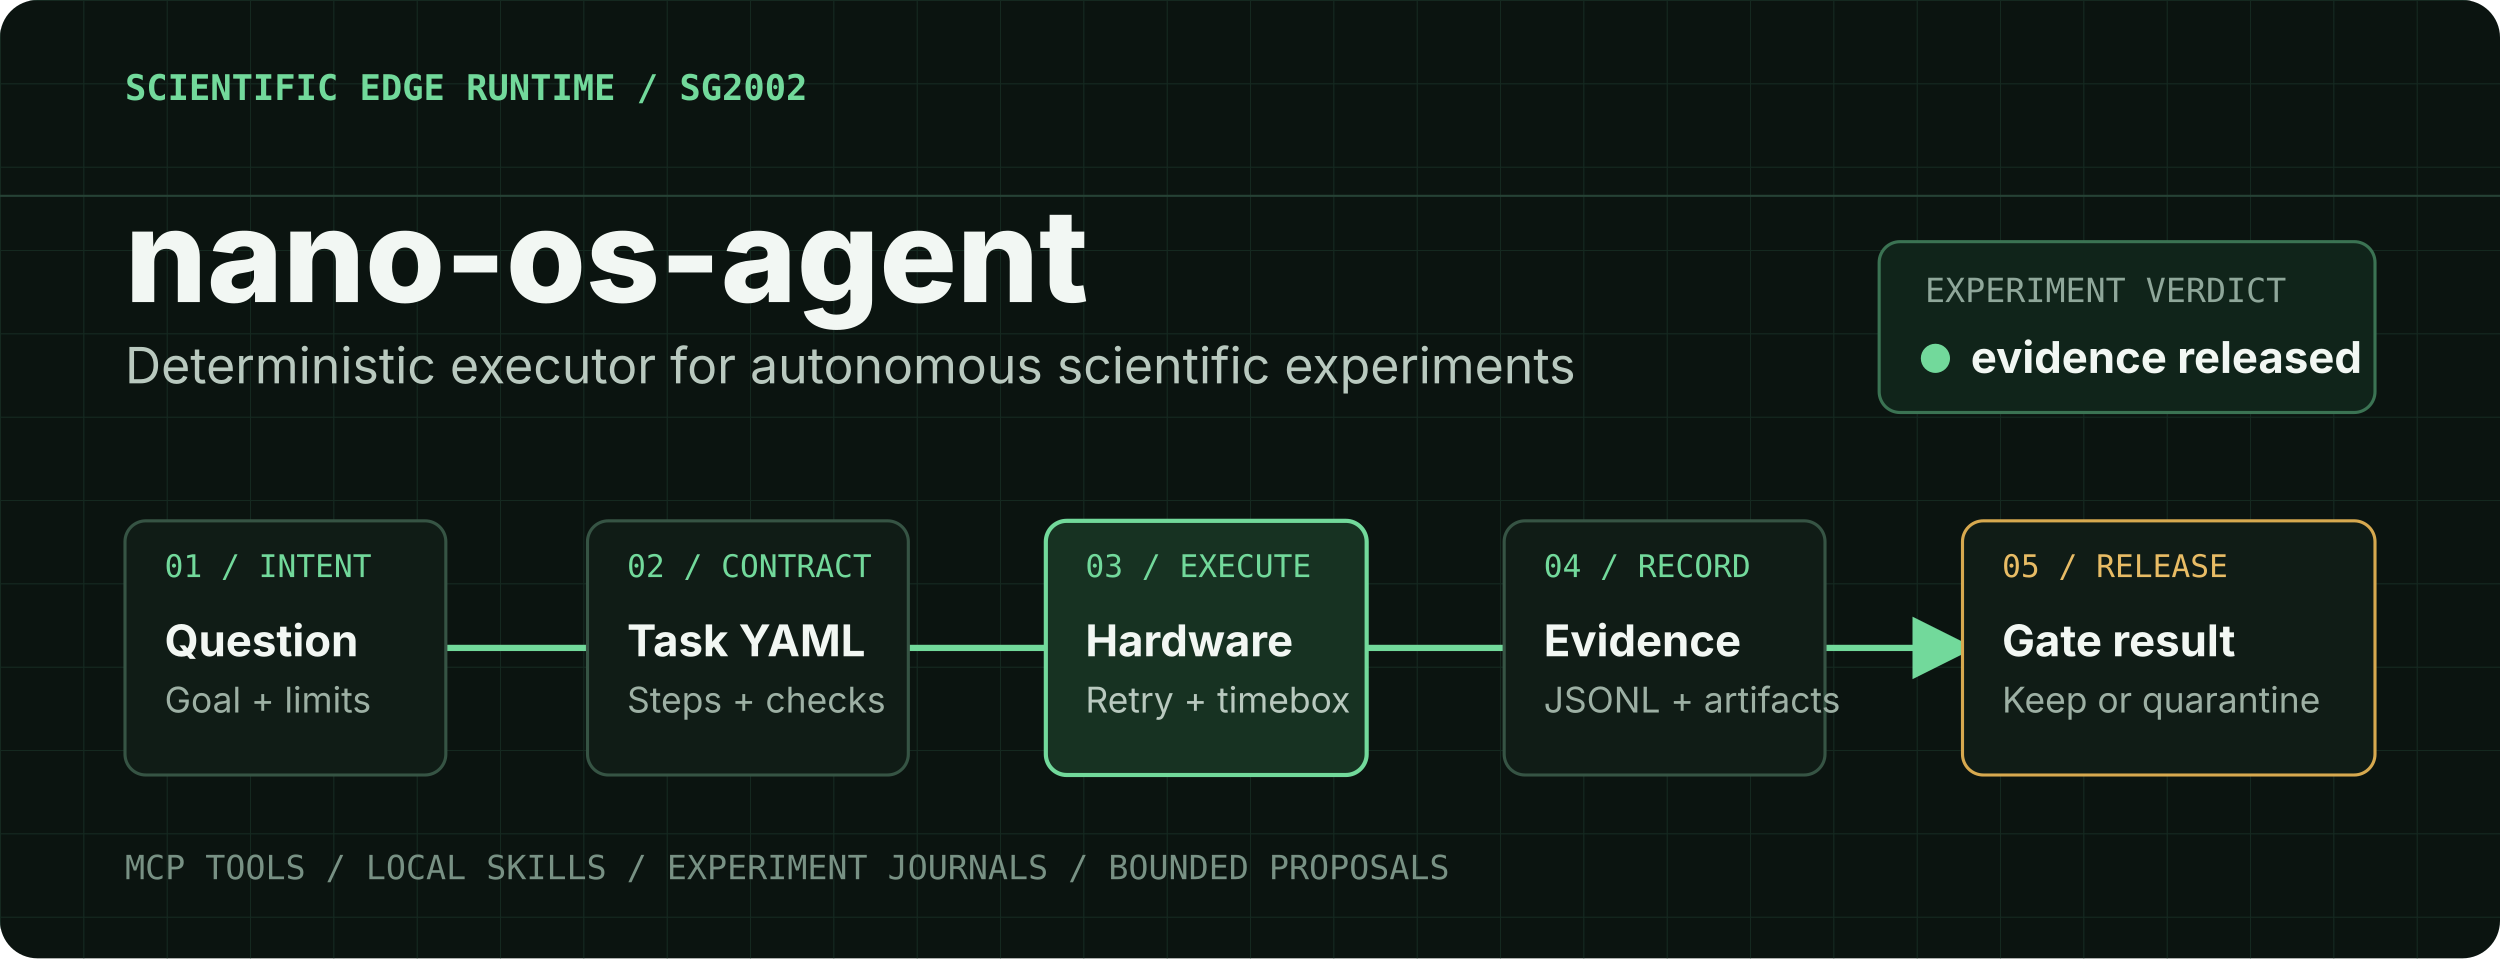
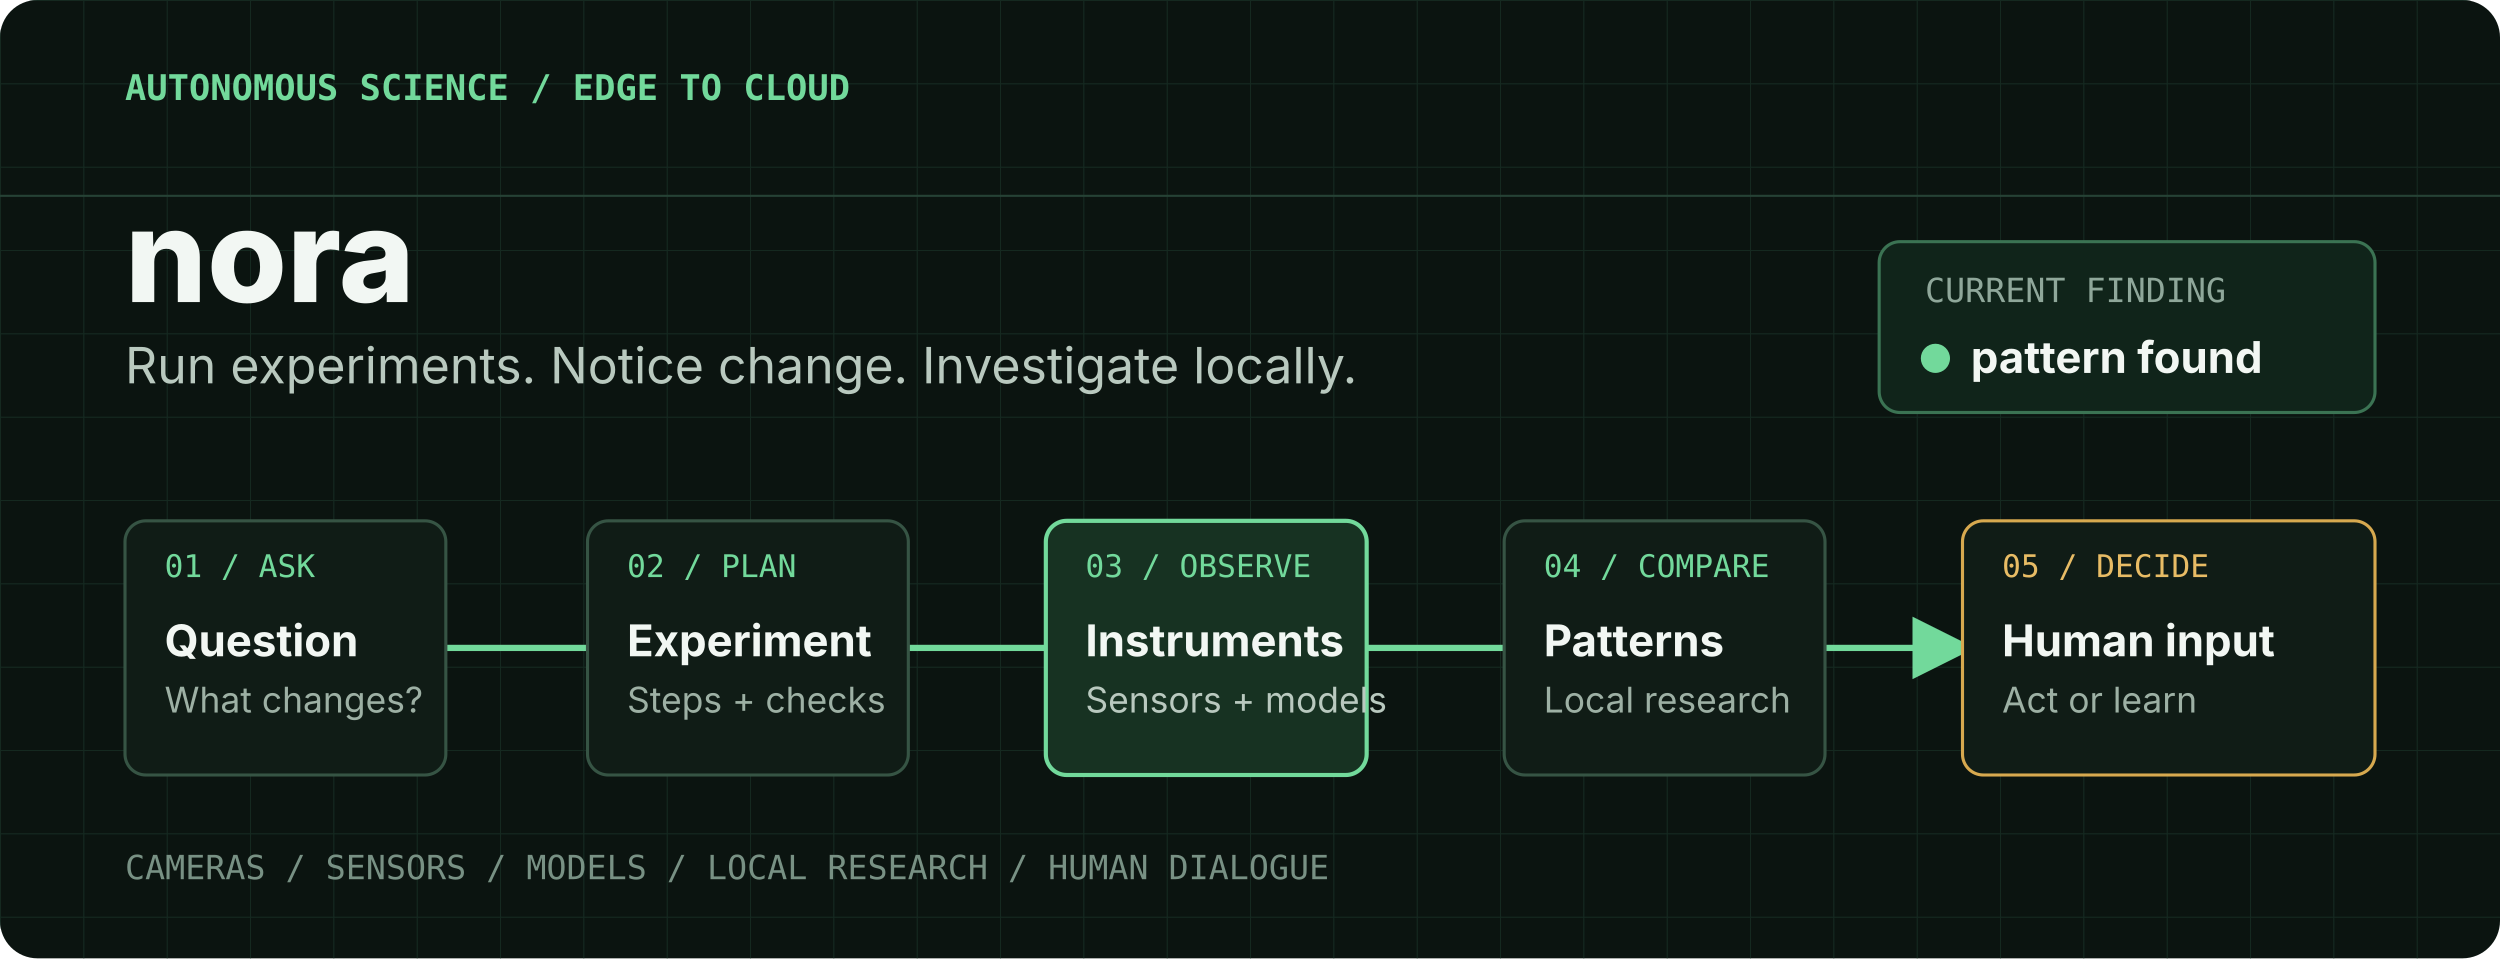
<svg xmlns="http://www.w3.org/2000/svg" viewBox="0 0 1200 460" role="img" aria-labelledby="title desc">
  <defs>
    <pattern id="grid" width="40" height="40" patternUnits="userSpaceOnUse">
      <path d="M 40 0 L 0 0 0 40" fill="none" stroke="#193127" stroke-width="1" />
    </pattern>
    <marker id="arrow" markerWidth="10" markerHeight="10" refX="8" refY="5" orient="auto" markerUnits="strokeWidth">
      <path d="M0,0 L10,5 L0,10 Z" fill="#72d99b" />
    </marker>
  </defs>
  <rect width="1200" height="460" rx="18" fill="#0b1410" />
  <rect width="1200" height="460" rx="18" fill="url(#grid)" opacity="0.72" />
  <path d="M0 94 H1200" stroke="#264235" stroke-width="1" />
-   <text x="60" y="48" fill="#72d99b" font-family="ui-monospace, SFMono-Regular, Menlo, Consolas, monospace" font-size="17" font-weight="700">SCIENTIFIC EDGE RUNTIME / SG2002</text>
-   <text x="60" y="145" fill="#f2f7f3" font-family="Inter, ui-sans-serif, system-ui, -apple-system, BlinkMacSystemFont, Segoe UI, sans-serif" font-size="62" font-weight="760">nano-os-agent</text>
-   <text x="60" y="184" fill="#b9c9bf" font-family="Inter, ui-sans-serif, system-ui, -apple-system, BlinkMacSystemFont, Segoe UI, sans-serif" font-size="24">Deterministic executor for autonomous scientific experiments</text>
+   <text x="60" y="48" fill="#72d99b" font-family="ui-monospace, SFMono-Regular, Menlo, Consolas, monospace" font-size="17" font-weight="700">AUTONOMOUS SCIENCE / EDGE TO CLOUD</text>
+   <text x="60" y="145" fill="#f2f7f3" font-family="Inter, ui-sans-serif, system-ui, -apple-system, BlinkMacSystemFont, Segoe UI, sans-serif" font-size="62" font-weight="760">nora</text>
+   <text x="60" y="184" fill="#b9c9bf" font-family="Inter, ui-sans-serif, system-ui, -apple-system, BlinkMacSystemFont, Segoe UI, sans-serif" font-size="24">Run experiments. Notice change. Investigate locally.</text>
  <rect x="902" y="116" width="238" height="82" rx="10" fill="#10241a" stroke="#3b7353" stroke-width="1.5" />
-   <text x="924" y="145" fill="#8fa79a" font-family="ui-monospace, SFMono-Regular, Menlo, Consolas, monospace" font-size="16">EXPERIMENT VERDICT</text>
+   <text x="924" y="145" fill="#8fa79a" font-family="ui-monospace, SFMono-Regular, Menlo, Consolas, monospace" font-size="16">CURRENT FINDING</text>
  <circle cx="929" cy="172" r="7" fill="#72d99b" />
-   <text x="946" y="179" fill="#f2f7f3" font-family="Inter, ui-sans-serif, system-ui, sans-serif" font-size="21" font-weight="700">evidence released</text>
+   <text x="946" y="179" fill="#f2f7f3" font-family="Inter, ui-sans-serif, system-ui, sans-serif" font-size="21" font-weight="700">pattern found</text>
  <path d="M213 311 H282 M434 311 H502 M654 311 H722 M874 311 H942" fill="none" stroke="#72d99b" stroke-width="3" marker-end="url(#arrow)" />
  <g>
    <rect x="60" y="250" width="154" height="122" rx="10" fill="#101c16" stroke="#365444" stroke-width="1.5" />
-     <text x="79" y="277" fill="#72d99b" font-family="ui-monospace, SFMono-Regular, Menlo, Consolas, monospace" font-size="15">01 / INTENT</text>
+     <text x="79" y="277" fill="#72d99b" font-family="ui-monospace, SFMono-Regular, Menlo, Consolas, monospace" font-size="15">01 / ASK</text>
    <text x="79" y="315" fill="#f2f7f3" font-family="Inter, ui-sans-serif, system-ui, sans-serif" font-size="21" font-weight="700">Question</text>
-     <text x="79" y="342" fill="#9db0a4" font-family="Inter, ui-sans-serif, system-ui, sans-serif" font-size="17">Goal + limits</text>
+     <text x="79" y="342" fill="#9db0a4" font-family="Inter, ui-sans-serif, system-ui, sans-serif" font-size="17">What changes?</text>
  </g>
  <g>
    <rect x="282" y="250" width="154" height="122" rx="10" fill="#101c16" stroke="#365444" stroke-width="1.5" />
-     <text x="301" y="277" fill="#72d99b" font-family="ui-monospace, SFMono-Regular, Menlo, Consolas, monospace" font-size="15">02 / CONTRACT</text>
-     <text x="301" y="315" fill="#f2f7f3" font-family="Inter, ui-sans-serif, system-ui, sans-serif" font-size="21" font-weight="700">Task YAML</text>
+     <text x="301" y="277" fill="#72d99b" font-family="ui-monospace, SFMono-Regular, Menlo, Consolas, monospace" font-size="15">02 / PLAN</text>
+     <text x="301" y="315" fill="#f2f7f3" font-family="Inter, ui-sans-serif, system-ui, sans-serif" font-size="21" font-weight="700">Experiment</text>
    <text x="301" y="342" fill="#9db0a4" font-family="Inter, ui-sans-serif, system-ui, sans-serif" font-size="17">Steps + checks</text>
  </g>
  <g>
    <rect x="502" y="250" width="154" height="122" rx="10" fill="#173222" stroke="#72d99b" stroke-width="2" />
-     <text x="521" y="277" fill="#72d99b" font-family="ui-monospace, SFMono-Regular, Menlo, Consolas, monospace" font-size="15">03 / EXECUTE</text>
-     <text x="521" y="315" fill="#f2f7f3" font-family="Inter, ui-sans-serif, system-ui, sans-serif" font-size="21" font-weight="700">Hardware</text>
-     <text x="521" y="342" fill="#b9c9bf" font-family="Inter, ui-sans-serif, system-ui, sans-serif" font-size="17">Retry + timebox</text>
+     <text x="521" y="277" fill="#72d99b" font-family="ui-monospace, SFMono-Regular, Menlo, Consolas, monospace" font-size="15">03 / OBSERVE</text>
+     <text x="521" y="315" fill="#f2f7f3" font-family="Inter, ui-sans-serif, system-ui, sans-serif" font-size="21" font-weight="700">Instruments</text>
+     <text x="521" y="342" fill="#b9c9bf" font-family="Inter, ui-sans-serif, system-ui, sans-serif" font-size="17">Sensors + models</text>
  </g>
  <g>
    <rect x="722" y="250" width="154" height="122" rx="10" fill="#101c16" stroke="#365444" stroke-width="1.5" />
-     <text x="741" y="277" fill="#72d99b" font-family="ui-monospace, SFMono-Regular, Menlo, Consolas, monospace" font-size="15">04 / RECORD</text>
-     <text x="741" y="315" fill="#f2f7f3" font-family="Inter, ui-sans-serif, system-ui, sans-serif" font-size="21" font-weight="700">Evidence</text>
-     <text x="741" y="342" fill="#9db0a4" font-family="Inter, ui-sans-serif, system-ui, sans-serif" font-size="17">JSONL + artifacts</text>
+     <text x="741" y="277" fill="#72d99b" font-family="ui-monospace, SFMono-Regular, Menlo, Consolas, monospace" font-size="15">04 / COMPARE</text>
+     <text x="741" y="315" fill="#f2f7f3" font-family="Inter, ui-sans-serif, system-ui, sans-serif" font-size="21" font-weight="700">Patterns</text>
+     <text x="741" y="342" fill="#9db0a4" font-family="Inter, ui-sans-serif, system-ui, sans-serif" font-size="17">Local research</text>
  </g>
  <g>
    <rect x="942" y="250" width="198" height="122" rx="10" fill="#101c16" stroke="#d7a94f" stroke-width="1.5" />
-     <text x="961" y="277" fill="#e8bc65" font-family="ui-monospace, SFMono-Regular, Menlo, Consolas, monospace" font-size="15">05 / RELEASE</text>
-     <text x="961" y="315" fill="#f2f7f3" font-family="Inter, ui-sans-serif, system-ui, sans-serif" font-size="21" font-weight="700">Gate result</text>
-     <text x="961" y="342" fill="#9db0a4" font-family="Inter, ui-sans-serif, system-ui, sans-serif" font-size="17">Keep or quarantine</text>
+     <text x="961" y="277" fill="#e8bc65" font-family="ui-monospace, SFMono-Regular, Menlo, Consolas, monospace" font-size="15">05 / DECIDE</text>
+     <text x="961" y="315" fill="#f2f7f3" font-family="Inter, ui-sans-serif, system-ui, sans-serif" font-size="21" font-weight="700">Human input</text>
+     <text x="961" y="342" fill="#9db0a4" font-family="Inter, ui-sans-serif, system-ui, sans-serif" font-size="17">Act or learn</text>
  </g>
-   <text x="60" y="422" fill="#789184" font-family="ui-monospace, SFMono-Regular, Menlo, Consolas, monospace" font-size="16">MCP TOOLS  /  LOCAL SKILLS  /  EXPERIMENT JOURNALS  /  BOUNDED PROPOSALS</text>
+   <text x="60" y="422" fill="#789184" font-family="ui-monospace, SFMono-Regular, Menlo, Consolas, monospace" font-size="16">CAMERAS  /  SENSORS  /  MODELS  /  LOCAL RESEARCH  /  HUMAN DIALOGUE</text>
</svg>
